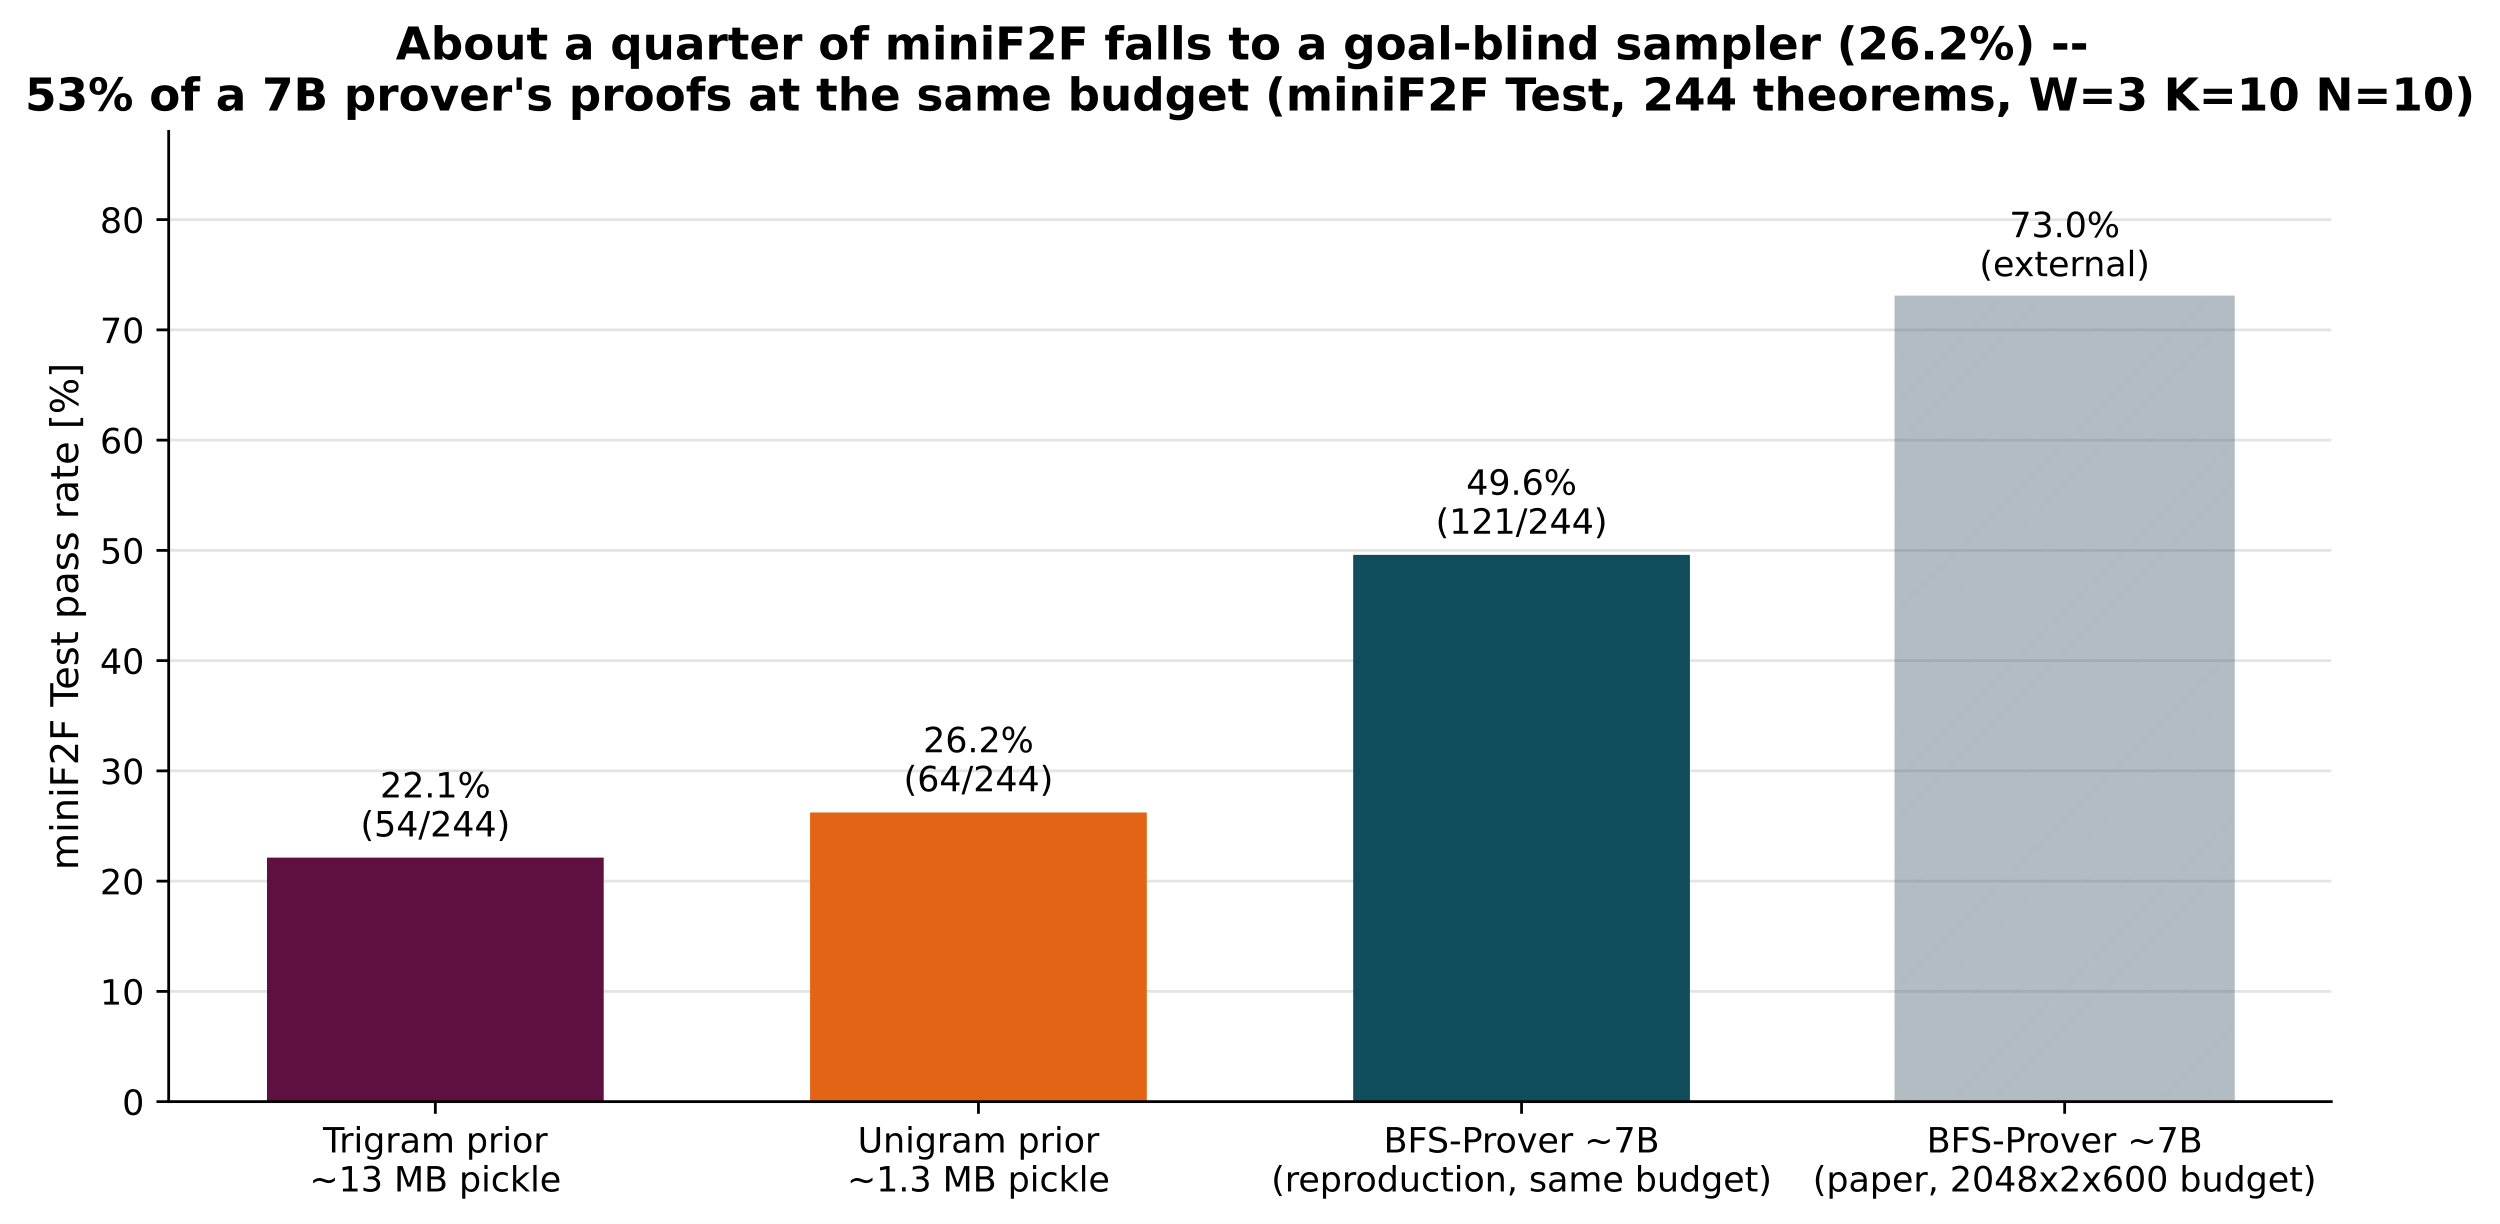
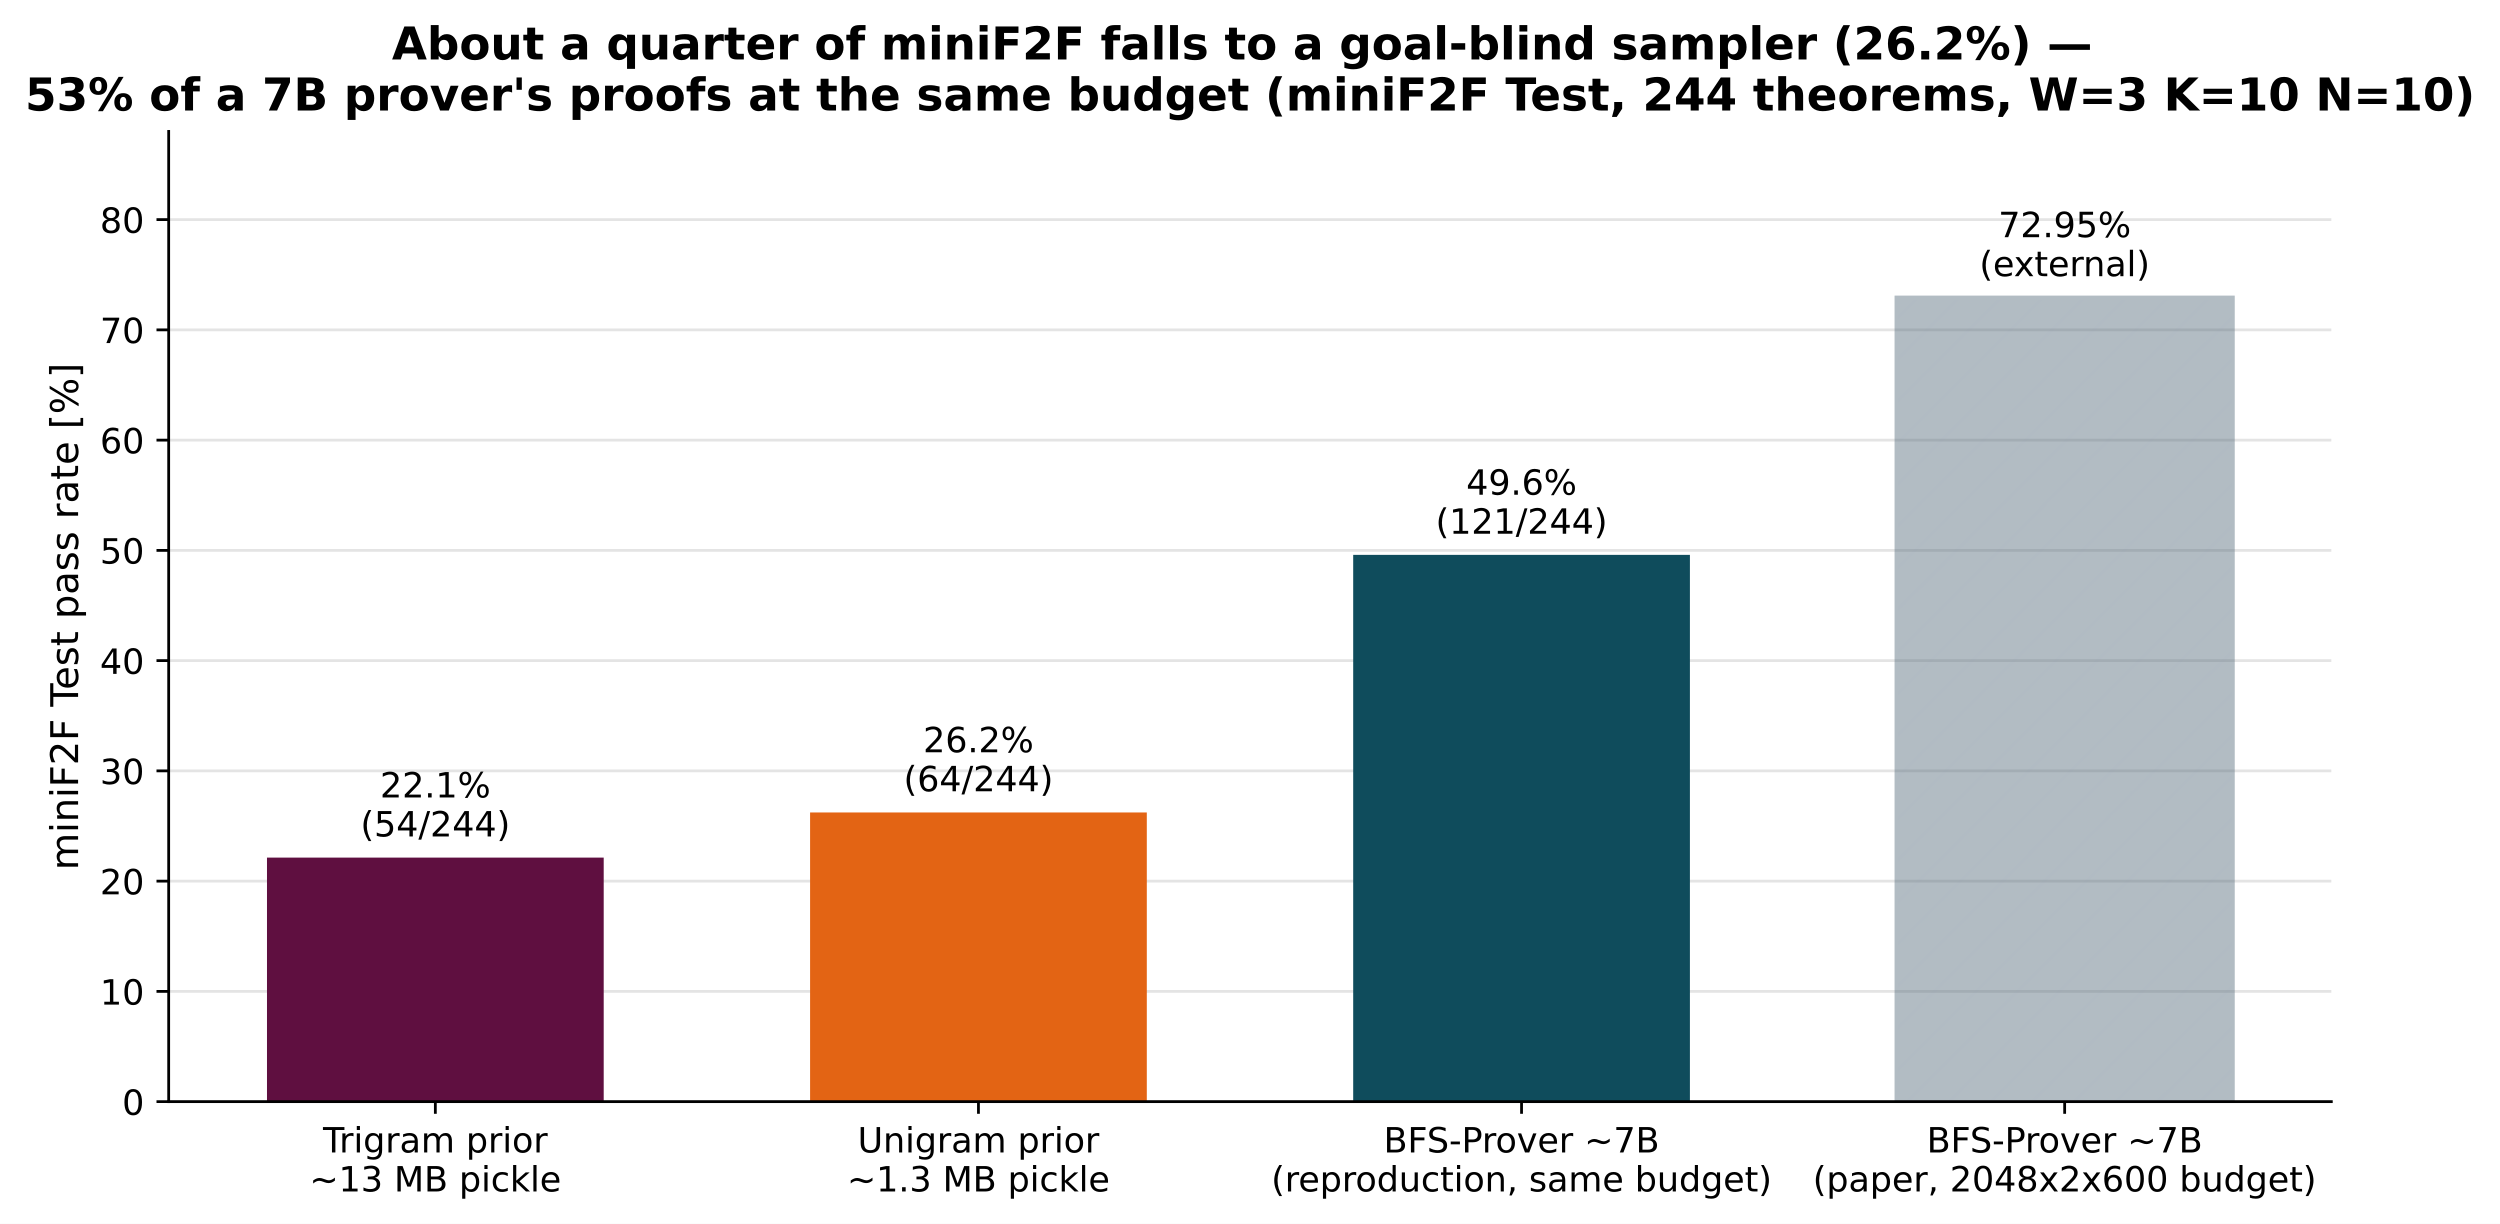
<svg xmlns="http://www.w3.org/2000/svg" xmlns:xlink="http://www.w3.org/1999/xlink" width="717.879pt" height="351.413pt" viewBox="0 0 717.879 351.413" version="1.1">
  <defs>
    <style type="text/css">*{stroke-linejoin: round; stroke-linecap: butt}</style>
  </defs>
  <g id="figure_1">
    <g id="patch_1">
      <path d="M -0 351.413  L 717.879 351.413  L 717.879 0  L -0 0  z " style="fill: #ffffff" />
    </g>
    <g id="axes_1">
      <g id="patch_2">
        <path d="M 48.437 316.337  L 669.441 316.337  L 669.441 37.737  L 48.437 37.737  z " style="fill: #ffffff" />
      </g>
      <g id="matplotlib.axis_1">
        <g id="xtick_1">
          <g id="line2d_1">
            <defs>
-               <path id="mf38452c879" d="M 0 0  L 0 3.5  " style="stroke: #000000; stroke-width: 0.8" />
+               <path id="m238185bedd" d="M 0 0  L 0 3.5  " style="stroke: #000000; stroke-width: 0.8" />
            </defs>
            <g>
-               <use xlink:href="#mf38452c879" x="125.01" y="316.337" style="stroke: #000000; stroke-width: 0.8" />
+               <use xlink:href="#m238185bedd" x="125.01" y="316.337" style="stroke: #000000; stroke-width: 0.8" />
            </g>
          </g>
          <g id="text_1">
            <text style="font-size: 10px; font-family: 'DejaVu Sans', 'Bitstream Vera Sans', 'Computer Modern Sans Serif', 'Lucida Grande', 'Verdana', 'Geneva', 'Lucid', 'Arial', 'Helvetica', 'Avant Garde', sans-serif" transform="translate(92.76257 330.9351)">Trigram prior</text>
            <text style="font-size: 10px; font-family: 'DejaVu Sans', 'Bitstream Vera Sans', 'Computer Modern Sans Serif', 'Lucida Grande', 'Verdana', 'Geneva', 'Lucid', 'Arial', 'Helvetica', 'Avant Garde', sans-serif" transform="translate(88.86179 342.1329)">~13 MB pickle</text>
          </g>
        </g>
        <g id="xtick_2">
          <g id="line2d_2">
            <g>
-               <use xlink:href="#mf38452c879" x="280.963" y="316.337" style="stroke: #000000; stroke-width: 0.8" />
+               <use xlink:href="#m238185bedd" x="280.963" y="316.337" style="stroke: #000000; stroke-width: 0.8" />
            </g>
          </g>
          <g id="text_2">
            <text style="font-size: 10px; font-family: 'DejaVu Sans', 'Bitstream Vera Sans', 'Computer Modern Sans Serif', 'Lucida Grande', 'Verdana', 'Geneva', 'Lucid', 'Arial', 'Helvetica', 'Avant Garde', sans-serif" transform="translate(246.2591 330.9351)">Unigram prior</text>
            <text style="font-size: 10px; font-family: 'DejaVu Sans', 'Bitstream Vera Sans', 'Computer Modern Sans Serif', 'Lucida Grande', 'Verdana', 'Geneva', 'Lucid', 'Arial', 'Helvetica', 'Avant Garde', sans-serif" transform="translate(243.2255 342.1329)">~1.3 MB pickle</text>
          </g>
        </g>
        <g id="xtick_3">
          <g id="line2d_3">
            <g>
-               <use xlink:href="#mf38452c879" x="436.916" y="316.337" style="stroke: #000000; stroke-width: 0.8" />
+               <use xlink:href="#m238185bedd" x="436.916" y="316.337" style="stroke: #000000; stroke-width: 0.8" />
            </g>
          </g>
          <g id="text_3">
            <text style="font-size: 10px; font-family: 'DejaVu Sans', 'Bitstream Vera Sans', 'Computer Modern Sans Serif', 'Lucida Grande', 'Verdana', 'Geneva', 'Lucid', 'Arial', 'Helvetica', 'Avant Garde', sans-serif" transform="translate(397.3072 330.9351)">BFS-Prover ~7B</text>
            <text style="font-size: 10px; font-family: 'DejaVu Sans', 'Bitstream Vera Sans', 'Computer Modern Sans Serif', 'Lucida Grande', 'Verdana', 'Geneva', 'Lucid', 'Arial', 'Helvetica', 'Avant Garde', sans-serif" transform="translate(365.0376 342.1329)">(reproduction, same budget)</text>
          </g>
        </g>
        <g id="xtick_4">
          <g id="line2d_4">
            <g>
-               <use xlink:href="#mf38452c879" x="592.869" y="316.337" style="stroke: #000000; stroke-width: 0.8" />
+               <use xlink:href="#m238185bedd" x="592.869" y="316.337" style="stroke: #000000; stroke-width: 0.8" />
            </g>
          </g>
          <g id="text_4">
            <text style="font-size: 10px; font-family: 'DejaVu Sans', 'Bitstream Vera Sans', 'Computer Modern Sans Serif', 'Lucida Grande', 'Verdana', 'Geneva', 'Lucid', 'Arial', 'Helvetica', 'Avant Garde', sans-serif" transform="translate(553.2599 330.9351)">BFS-Prover ~7B</text>
            <text style="font-size: 10px; font-family: 'DejaVu Sans', 'Bitstream Vera Sans', 'Computer Modern Sans Serif', 'Lucida Grande', 'Verdana', 'Geneva', 'Lucid', 'Arial', 'Helvetica', 'Avant Garde', sans-serif" transform="translate(520.5584 342.1329)">(paper, 2048x2x600 budget)</text>
          </g>
        </g>
      </g>
      <g id="matplotlib.axis_2">
        <g id="ytick_1">
          <g id="line2d_5">
-             <path d="M 48.437 316.337  L 669.441 316.337  " clip-path="url(#p26bc1d72ad)" style="fill: none; stroke: #d9d9d9; stroke-opacity: 0.7; stroke-width: 0.8; stroke-linecap: square" />
+             <path d="M 48.437 316.337  L 669.441 316.337  " clip-path="url(#pf5fed268a1)" style="fill: none; stroke: #d9d9d9; stroke-opacity: 0.7; stroke-width: 0.8; stroke-linecap: square" />
          </g>
          <g id="line2d_6">
            <defs>
-               <path id="m6a8676de53" d="M 0 0  L -3.5 0  " style="stroke: #000000; stroke-width: 0.8" />
+               <path id="me466dd9baa" d="M 0 0  L -3.5 0  " style="stroke: #000000; stroke-width: 0.8" />
            </defs>
            <g>
-               <use xlink:href="#m6a8676de53" x="48.437" y="316.337" style="stroke: #000000; stroke-width: 0.8" />
+               <use xlink:href="#me466dd9baa" x="48.437" y="316.337" style="stroke: #000000; stroke-width: 0.8" />
            </g>
          </g>
          <g id="text_5">
            <text style="font-size: 10px; font-family: 'DejaVu Sans', 'Bitstream Vera Sans', 'Computer Modern Sans Serif', 'Lucida Grande', 'Verdana', 'Geneva', 'Lucid', 'Arial', 'Helvetica', 'Avant Garde', sans-serif; text-anchor: end" x="41.437" y="320.136" transform="rotate(-0 41.43742 320.1359)">0</text>
          </g>
        </g>
        <g id="ytick_2">
          <g id="line2d_7">
-             <path d="M 48.437 284.678  L 669.441 284.678  " clip-path="url(#p26bc1d72ad)" style="fill: none; stroke: #d9d9d9; stroke-opacity: 0.7; stroke-width: 0.8; stroke-linecap: square" />
+             <path d="M 48.437 284.678  L 669.441 284.678  " clip-path="url(#pf5fed268a1)" style="fill: none; stroke: #d9d9d9; stroke-opacity: 0.7; stroke-width: 0.8; stroke-linecap: square" />
          </g>
          <g id="line2d_8">
            <g>
-               <use xlink:href="#m6a8676de53" x="48.437" y="284.678" style="stroke: #000000; stroke-width: 0.8" />
+               <use xlink:href="#me466dd9baa" x="48.437" y="284.678" style="stroke: #000000; stroke-width: 0.8" />
            </g>
          </g>
          <g id="text_6">
            <text style="font-size: 10px; font-family: 'DejaVu Sans', 'Bitstream Vera Sans', 'Computer Modern Sans Serif', 'Lucida Grande', 'Verdana', 'Geneva', 'Lucid', 'Arial', 'Helvetica', 'Avant Garde', sans-serif; text-anchor: end" x="41.437" y="288.477" transform="rotate(-0 41.43742 288.4768)">10</text>
          </g>
        </g>
        <g id="ytick_3">
          <g id="line2d_9">
-             <path d="M 48.437 253.019  L 669.441 253.019  " clip-path="url(#p26bc1d72ad)" style="fill: none; stroke: #d9d9d9; stroke-opacity: 0.7; stroke-width: 0.8; stroke-linecap: square" />
+             <path d="M 48.437 253.019  L 669.441 253.019  " clip-path="url(#pf5fed268a1)" style="fill: none; stroke: #d9d9d9; stroke-opacity: 0.7; stroke-width: 0.8; stroke-linecap: square" />
          </g>
          <g id="line2d_10">
            <g>
-               <use xlink:href="#m6a8676de53" x="48.437" y="253.019" style="stroke: #000000; stroke-width: 0.8" />
+               <use xlink:href="#me466dd9baa" x="48.437" y="253.019" style="stroke: #000000; stroke-width: 0.8" />
            </g>
          </g>
          <g id="text_7">
            <text style="font-size: 10px; font-family: 'DejaVu Sans', 'Bitstream Vera Sans', 'Computer Modern Sans Serif', 'Lucida Grande', 'Verdana', 'Geneva', 'Lucid', 'Arial', 'Helvetica', 'Avant Garde', sans-serif; text-anchor: end" x="41.437" y="256.818" transform="rotate(-0 41.43742 256.8177)">20</text>
          </g>
        </g>
        <g id="ytick_4">
          <g id="line2d_11">
-             <path d="M 48.437 221.359  L 669.441 221.359  " clip-path="url(#p26bc1d72ad)" style="fill: none; stroke: #d9d9d9; stroke-opacity: 0.7; stroke-width: 0.8; stroke-linecap: square" />
+             <path d="M 48.437 221.359  L 669.441 221.359  " clip-path="url(#pf5fed268a1)" style="fill: none; stroke: #d9d9d9; stroke-opacity: 0.7; stroke-width: 0.8; stroke-linecap: square" />
          </g>
          <g id="line2d_12">
            <g>
-               <use xlink:href="#m6a8676de53" x="48.437" y="221.359" style="stroke: #000000; stroke-width: 0.8" />
+               <use xlink:href="#me466dd9baa" x="48.437" y="221.359" style="stroke: #000000; stroke-width: 0.8" />
            </g>
          </g>
          <g id="text_8">
            <text style="font-size: 10px; font-family: 'DejaVu Sans', 'Bitstream Vera Sans', 'Computer Modern Sans Serif', 'Lucida Grande', 'Verdana', 'Geneva', 'Lucid', 'Arial', 'Helvetica', 'Avant Garde', sans-serif; text-anchor: end" x="41.437" y="225.159" transform="rotate(-0 41.43742 225.1586)">30</text>
          </g>
        </g>
        <g id="ytick_5">
          <g id="line2d_13">
-             <path d="M 48.437 189.7  L 669.441 189.7  " clip-path="url(#p26bc1d72ad)" style="fill: none; stroke: #d9d9d9; stroke-opacity: 0.7; stroke-width: 0.8; stroke-linecap: square" />
+             <path d="M 48.437 189.7  L 669.441 189.7  " clip-path="url(#pf5fed268a1)" style="fill: none; stroke: #d9d9d9; stroke-opacity: 0.7; stroke-width: 0.8; stroke-linecap: square" />
          </g>
          <g id="line2d_14">
            <g>
-               <use xlink:href="#m6a8676de53" x="48.437" y="189.7" style="stroke: #000000; stroke-width: 0.8" />
+               <use xlink:href="#me466dd9baa" x="48.437" y="189.7" style="stroke: #000000; stroke-width: 0.8" />
            </g>
          </g>
          <g id="text_9">
            <text style="font-size: 10px; font-family: 'DejaVu Sans', 'Bitstream Vera Sans', 'Computer Modern Sans Serif', 'Lucida Grande', 'Verdana', 'Geneva', 'Lucid', 'Arial', 'Helvetica', 'Avant Garde', sans-serif; text-anchor: end" x="41.437" y="193.5" transform="rotate(-0 41.43742 193.4995)">40</text>
          </g>
        </g>
        <g id="ytick_6">
          <g id="line2d_15">
-             <path d="M 48.437 158.041  L 669.441 158.041  " clip-path="url(#p26bc1d72ad)" style="fill: none; stroke: #d9d9d9; stroke-opacity: 0.7; stroke-width: 0.8; stroke-linecap: square" />
+             <path d="M 48.437 158.041  L 669.441 158.041  " clip-path="url(#pf5fed268a1)" style="fill: none; stroke: #d9d9d9; stroke-opacity: 0.7; stroke-width: 0.8; stroke-linecap: square" />
          </g>
          <g id="line2d_16">
            <g>
-               <use xlink:href="#m6a8676de53" x="48.437" y="158.041" style="stroke: #000000; stroke-width: 0.8" />
+               <use xlink:href="#me466dd9baa" x="48.437" y="158.041" style="stroke: #000000; stroke-width: 0.8" />
            </g>
          </g>
          <g id="text_10">
            <text style="font-size: 10px; font-family: 'DejaVu Sans', 'Bitstream Vera Sans', 'Computer Modern Sans Serif', 'Lucida Grande', 'Verdana', 'Geneva', 'Lucid', 'Arial', 'Helvetica', 'Avant Garde', sans-serif; text-anchor: end" x="41.437" y="161.84" transform="rotate(-0 41.43742 161.8405)">50</text>
          </g>
        </g>
        <g id="ytick_7">
          <g id="line2d_17">
-             <path d="M 48.437 126.382  L 669.441 126.382  " clip-path="url(#p26bc1d72ad)" style="fill: none; stroke: #d9d9d9; stroke-opacity: 0.7; stroke-width: 0.8; stroke-linecap: square" />
+             <path d="M 48.437 126.382  L 669.441 126.382  " clip-path="url(#pf5fed268a1)" style="fill: none; stroke: #d9d9d9; stroke-opacity: 0.7; stroke-width: 0.8; stroke-linecap: square" />
          </g>
          <g id="line2d_18">
            <g>
-               <use xlink:href="#m6a8676de53" x="48.437" y="126.382" style="stroke: #000000; stroke-width: 0.8" />
+               <use xlink:href="#me466dd9baa" x="48.437" y="126.382" style="stroke: #000000; stroke-width: 0.8" />
            </g>
          </g>
          <g id="text_11">
            <text style="font-size: 10px; font-family: 'DejaVu Sans', 'Bitstream Vera Sans', 'Computer Modern Sans Serif', 'Lucida Grande', 'Verdana', 'Geneva', 'Lucid', 'Arial', 'Helvetica', 'Avant Garde', sans-serif; text-anchor: end" x="41.437" y="130.181" transform="rotate(-0 41.43742 130.1814)">60</text>
          </g>
        </g>
        <g id="ytick_8">
          <g id="line2d_19">
-             <path d="M 48.437 94.723  L 669.441 94.723  " clip-path="url(#p26bc1d72ad)" style="fill: none; stroke: #d9d9d9; stroke-opacity: 0.7; stroke-width: 0.8; stroke-linecap: square" />
+             <path d="M 48.437 94.723  L 669.441 94.723  " clip-path="url(#pf5fed268a1)" style="fill: none; stroke: #d9d9d9; stroke-opacity: 0.7; stroke-width: 0.8; stroke-linecap: square" />
          </g>
          <g id="line2d_20">
            <g>
-               <use xlink:href="#m6a8676de53" x="48.437" y="94.723" style="stroke: #000000; stroke-width: 0.8" />
+               <use xlink:href="#me466dd9baa" x="48.437" y="94.723" style="stroke: #000000; stroke-width: 0.8" />
            </g>
          </g>
          <g id="text_12">
            <text style="font-size: 10px; font-family: 'DejaVu Sans', 'Bitstream Vera Sans', 'Computer Modern Sans Serif', 'Lucida Grande', 'Verdana', 'Geneva', 'Lucid', 'Arial', 'Helvetica', 'Avant Garde', sans-serif; text-anchor: end" x="41.437" y="98.522" transform="rotate(-0 41.43742 98.52227)">70</text>
          </g>
        </g>
        <g id="ytick_9">
          <g id="line2d_21">
-             <path d="M 48.437 63.064  L 669.441 63.064  " clip-path="url(#p26bc1d72ad)" style="fill: none; stroke: #d9d9d9; stroke-opacity: 0.7; stroke-width: 0.8; stroke-linecap: square" />
+             <path d="M 48.437 63.064  L 669.441 63.064  " clip-path="url(#pf5fed268a1)" style="fill: none; stroke: #d9d9d9; stroke-opacity: 0.7; stroke-width: 0.8; stroke-linecap: square" />
          </g>
          <g id="line2d_22">
            <g>
-               <use xlink:href="#m6a8676de53" x="48.437" y="63.064" style="stroke: #000000; stroke-width: 0.8" />
+               <use xlink:href="#me466dd9baa" x="48.437" y="63.064" style="stroke: #000000; stroke-width: 0.8" />
            </g>
          </g>
          <g id="text_13">
            <text style="font-size: 10px; font-family: 'DejaVu Sans', 'Bitstream Vera Sans', 'Computer Modern Sans Serif', 'Lucida Grande', 'Verdana', 'Geneva', 'Lucid', 'Arial', 'Helvetica', 'Avant Garde', sans-serif; text-anchor: end" x="41.437" y="66.863" transform="rotate(-0 41.43742 66.86318)">80</text>
          </g>
        </g>
        <g id="text_14">
          <text style="font-size: 11px; font-family: 'DejaVu Sans', 'Bitstream Vera Sans', 'Computer Modern Sans Serif', 'Lucida Grande', 'Verdana', 'Geneva', 'Lucid', 'Arial', 'Helvetica', 'Avant Garde', sans-serif; text-anchor: middle" x="22.425" y="177.037" transform="rotate(-90 22.42476 177.0367)">miniF2F Test pass rate [%]</text>
        </g>
      </g>
      <g id="patch_3">
-         <path d="M 76.665 316.337  L 173.356 316.337  L 173.356 246.271  L 76.665 246.271  z " clip-path="url(#p26bc1d72ad)" style="fill: #5f0f40" />
+         <path d="M 76.665 316.337  L 173.356 316.337  L 173.356 246.271  L 76.665 246.271  z " clip-path="url(#pf5fed268a1)" style="fill: #5f0f40" />
      </g>
      <g id="patch_4">
-         <path d="M 232.618 316.337  L 329.308 316.337  L 329.308 233.296  L 232.618 233.296  z " clip-path="url(#p26bc1d72ad)" style="fill: #e36414" />
+         <path d="M 232.618 316.337  L 329.308 316.337  L 329.308 233.296  L 232.618 233.296  z " clip-path="url(#pf5fed268a1)" style="fill: #e36414" />
      </g>
      <g id="patch_5">
-         <path d="M 388.57 316.337  L 485.261 316.337  L 485.261 159.339  L 388.57 159.339  z " clip-path="url(#p26bc1d72ad)" style="fill: #0f4c5c" />
+         <path d="M 388.57 316.337  L 485.261 316.337  L 485.261 159.339  L 388.57 159.339  z " clip-path="url(#pf5fed268a1)" style="fill: #0f4c5c" />
      </g>
      <g id="patch_6">
-         <path d="M 544.523 316.337  L 641.214 316.337  L 641.214 85.384  L 544.523 85.384  z " clip-path="url(#p26bc1d72ad)" style="fill: url(#h15982896bd); opacity: 0.45; stroke: #546a7b; stroke-linejoin: miter" />
+         <path d="M 544.523 316.337  L 641.214 316.337  L 641.214 85.384  L 544.523 85.384  z " clip-path="url(#pf5fed268a1)" style="fill: url(#hb6c691c3c1); opacity: 0.45; stroke: #546a7b; stroke-linejoin: miter" />
      </g>
      <g id="patch_7">
        <path d="M 48.437 316.337  L 48.437 37.737  " style="fill: none; stroke: #000000; stroke-width: 0.8; stroke-linejoin: miter; stroke-linecap: square" />
      </g>
      <g id="patch_8">
        <path d="M 48.437 316.337  L 669.441 316.337  " style="fill: none; stroke: #000000; stroke-width: 0.8; stroke-linejoin: miter; stroke-linecap: square" />
      </g>
      <g id="text_15">
        <text style="font-size: 10px; font-family: 'DejaVu Sans', 'Bitstream Vera Sans', 'Computer Modern Sans Serif', 'Lucida Grande', 'Verdana', 'Geneva', 'Lucid', 'Arial', 'Helvetica', 'Avant Garde', sans-serif" transform="translate(109.1266 228.994)">22.1%</text>
        <text style="font-size: 10px; font-family: 'DejaVu Sans', 'Bitstream Vera Sans', 'Computer Modern Sans Serif', 'Lucida Grande', 'Verdana', 'Geneva', 'Lucid', 'Arial', 'Helvetica', 'Avant Garde', sans-serif" transform="translate(103.518 240.1918)">(54/244)</text>
      </g>
      <g id="text_16">
        <text style="font-size: 10px; font-family: 'DejaVu Sans', 'Bitstream Vera Sans', 'Computer Modern Sans Serif', 'Lucida Grande', 'Verdana', 'Geneva', 'Lucid', 'Arial', 'Helvetica', 'Avant Garde', sans-serif" transform="translate(265.0794 216.0189)">26.2%</text>
        <text style="font-size: 10px; font-family: 'DejaVu Sans', 'Bitstream Vera Sans', 'Computer Modern Sans Serif', 'Lucida Grande', 'Verdana', 'Geneva', 'Lucid', 'Arial', 'Helvetica', 'Avant Garde', sans-serif" transform="translate(259.4708 227.2168)">(64/244)</text>
      </g>
      <g id="text_17">
        <text style="font-size: 10px; font-family: 'DejaVu Sans', 'Bitstream Vera Sans', 'Computer Modern Sans Serif', 'Lucida Grande', 'Verdana', 'Geneva', 'Lucid', 'Arial', 'Helvetica', 'Avant Garde', sans-serif" transform="translate(421.0322 142.0612)">49.6%</text>
        <text style="font-size: 10px; font-family: 'DejaVu Sans', 'Bitstream Vera Sans', 'Computer Modern Sans Serif', 'Lucida Grande', 'Verdana', 'Geneva', 'Lucid', 'Arial', 'Helvetica', 'Avant Garde', sans-serif" transform="translate(412.2423 153.259)">(121/244)</text>
      </g>
      <g id="text_18">
-         <text style="font-size: 10px; font-family: 'DejaVu Sans', 'Bitstream Vera Sans', 'Computer Modern Sans Serif', 'Lucida Grande', 'Verdana', 'Geneva', 'Lucid', 'Arial', 'Helvetica', 'Avant Garde', sans-serif" transform="translate(576.9849 68.10612)">73.0%</text>
+         <text style="font-size: 10px; font-family: 'DejaVu Sans', 'Bitstream Vera Sans', 'Computer Modern Sans Serif', 'Lucida Grande', 'Verdana', 'Geneva', 'Lucid', 'Arial', 'Helvetica', 'Avant Garde', sans-serif" transform="translate(573.8037 68.10612)">72.95%</text>
        <text style="font-size: 10px; font-family: 'DejaVu Sans', 'Bitstream Vera Sans', 'Computer Modern Sans Serif', 'Lucida Grande', 'Verdana', 'Geneva', 'Lucid', 'Arial', 'Helvetica', 'Avant Garde', sans-serif" transform="translate(568.392 79.30393)">(external)</text>
      </g>
      <g id="text_19">
-         <text style="font-weight: 700; font-size: 13px; font-family: 'DejaVu Sans', 'Bitstream Vera Sans', 'Computer Modern Sans Serif', 'Lucida Grande', 'Verdana', 'Geneva', 'Lucid', 'Arial', 'Helvetica', 'Avant Garde', sans-serif" transform="translate(113.6436 17.07797)">About a quarter of miniF2F falls to a goal-blind sampler (26.2%) -- </text>
+         <text style="font-weight: 700; font-size: 13px; font-family: 'DejaVu Sans', 'Bitstream Vera Sans', 'Computer Modern Sans Serif', 'Lucida Grande', 'Verdana', 'Geneva', 'Lucid', 'Arial', 'Helvetica', 'Avant Garde', sans-serif" transform="translate(112.5386 17.07797)">About a quarter of miniF2F falls to a goal-blind sampler (26.2%) — </text>
        <text style="font-weight: 700; font-size: 13px; font-family: 'DejaVu Sans', 'Bitstream Vera Sans', 'Computer Modern Sans Serif', 'Lucida Grande', 'Verdana', 'Geneva', 'Lucid', 'Arial', 'Helvetica', 'Avant Garde', sans-serif" transform="translate(7.2 31.73669)">53% of a 7B prover's proofs at the same budget (miniF2F Test, 244 theorems, W=3 K=10 N=10)</text>
      </g>
    </g>
  </g>
  <defs>
-     <clipPath id="p26bc1d72ad">
+     <clipPath id="pf5fed268a1">
      <rect x="48.437" y="37.737" width="621.004" height="278.6" />
    </clipPath>
  </defs>
  <defs>
-     <pattern id="h15982896bd" patternUnits="userSpaceOnUse" x="0" y="0" width="72" height="72">
+     <pattern id="hb6c691c3c1" patternUnits="userSpaceOnUse" x="0" y="0" width="72" height="72">
      <rect x="0" y="0" width="73" height="73" fill="#546a7b" />
      <path d="M -36 36  L 36 -36  M -30 42  L 42 -30  M -24 48  L 48 -24  M -18 54  L 54 -18  M -12 60  L 60 -12  M -6 66  L 66 -6  M 0 72  L 72 0  M 6 78  L 78 6  M 12 84  L 84 12  M 18 90  L 90 18  M 24 96  L 96 24  M 30 102  L 102 30  M 36 108  L 108 36  " style="fill: #546a7b; stroke: #546a7b; stroke-width: 1.0; stroke-linecap: butt; stroke-linejoin: miter; stroke-opacity: 0.45" />
    </pattern>
  </defs>
</svg>
